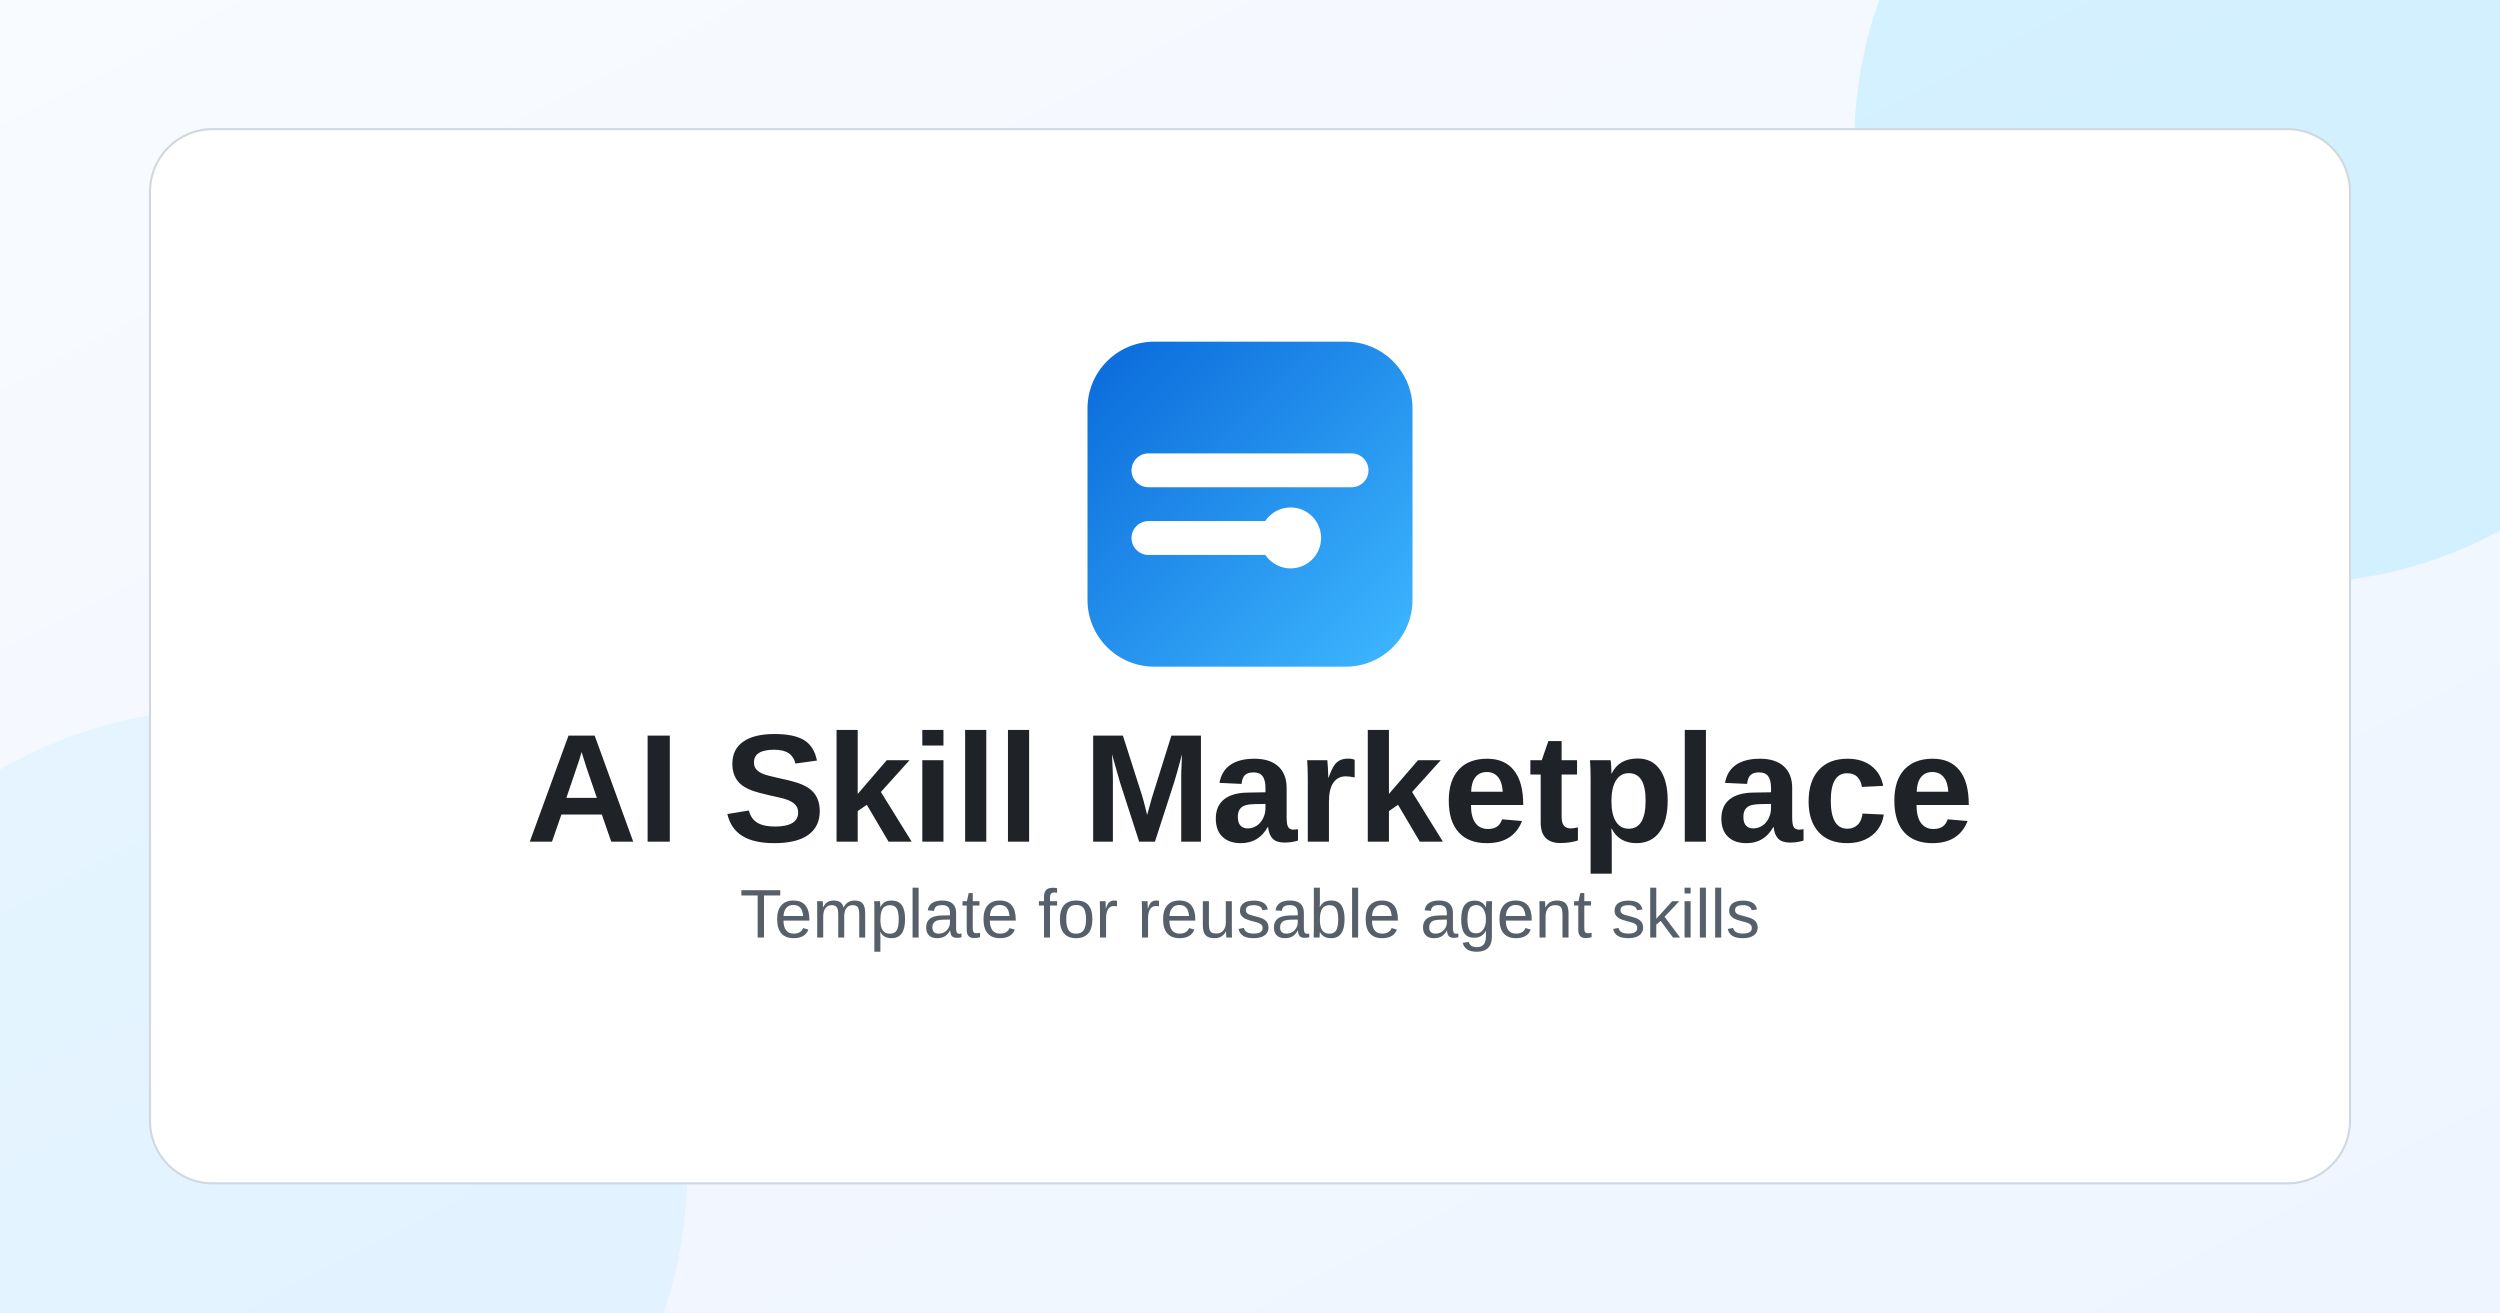
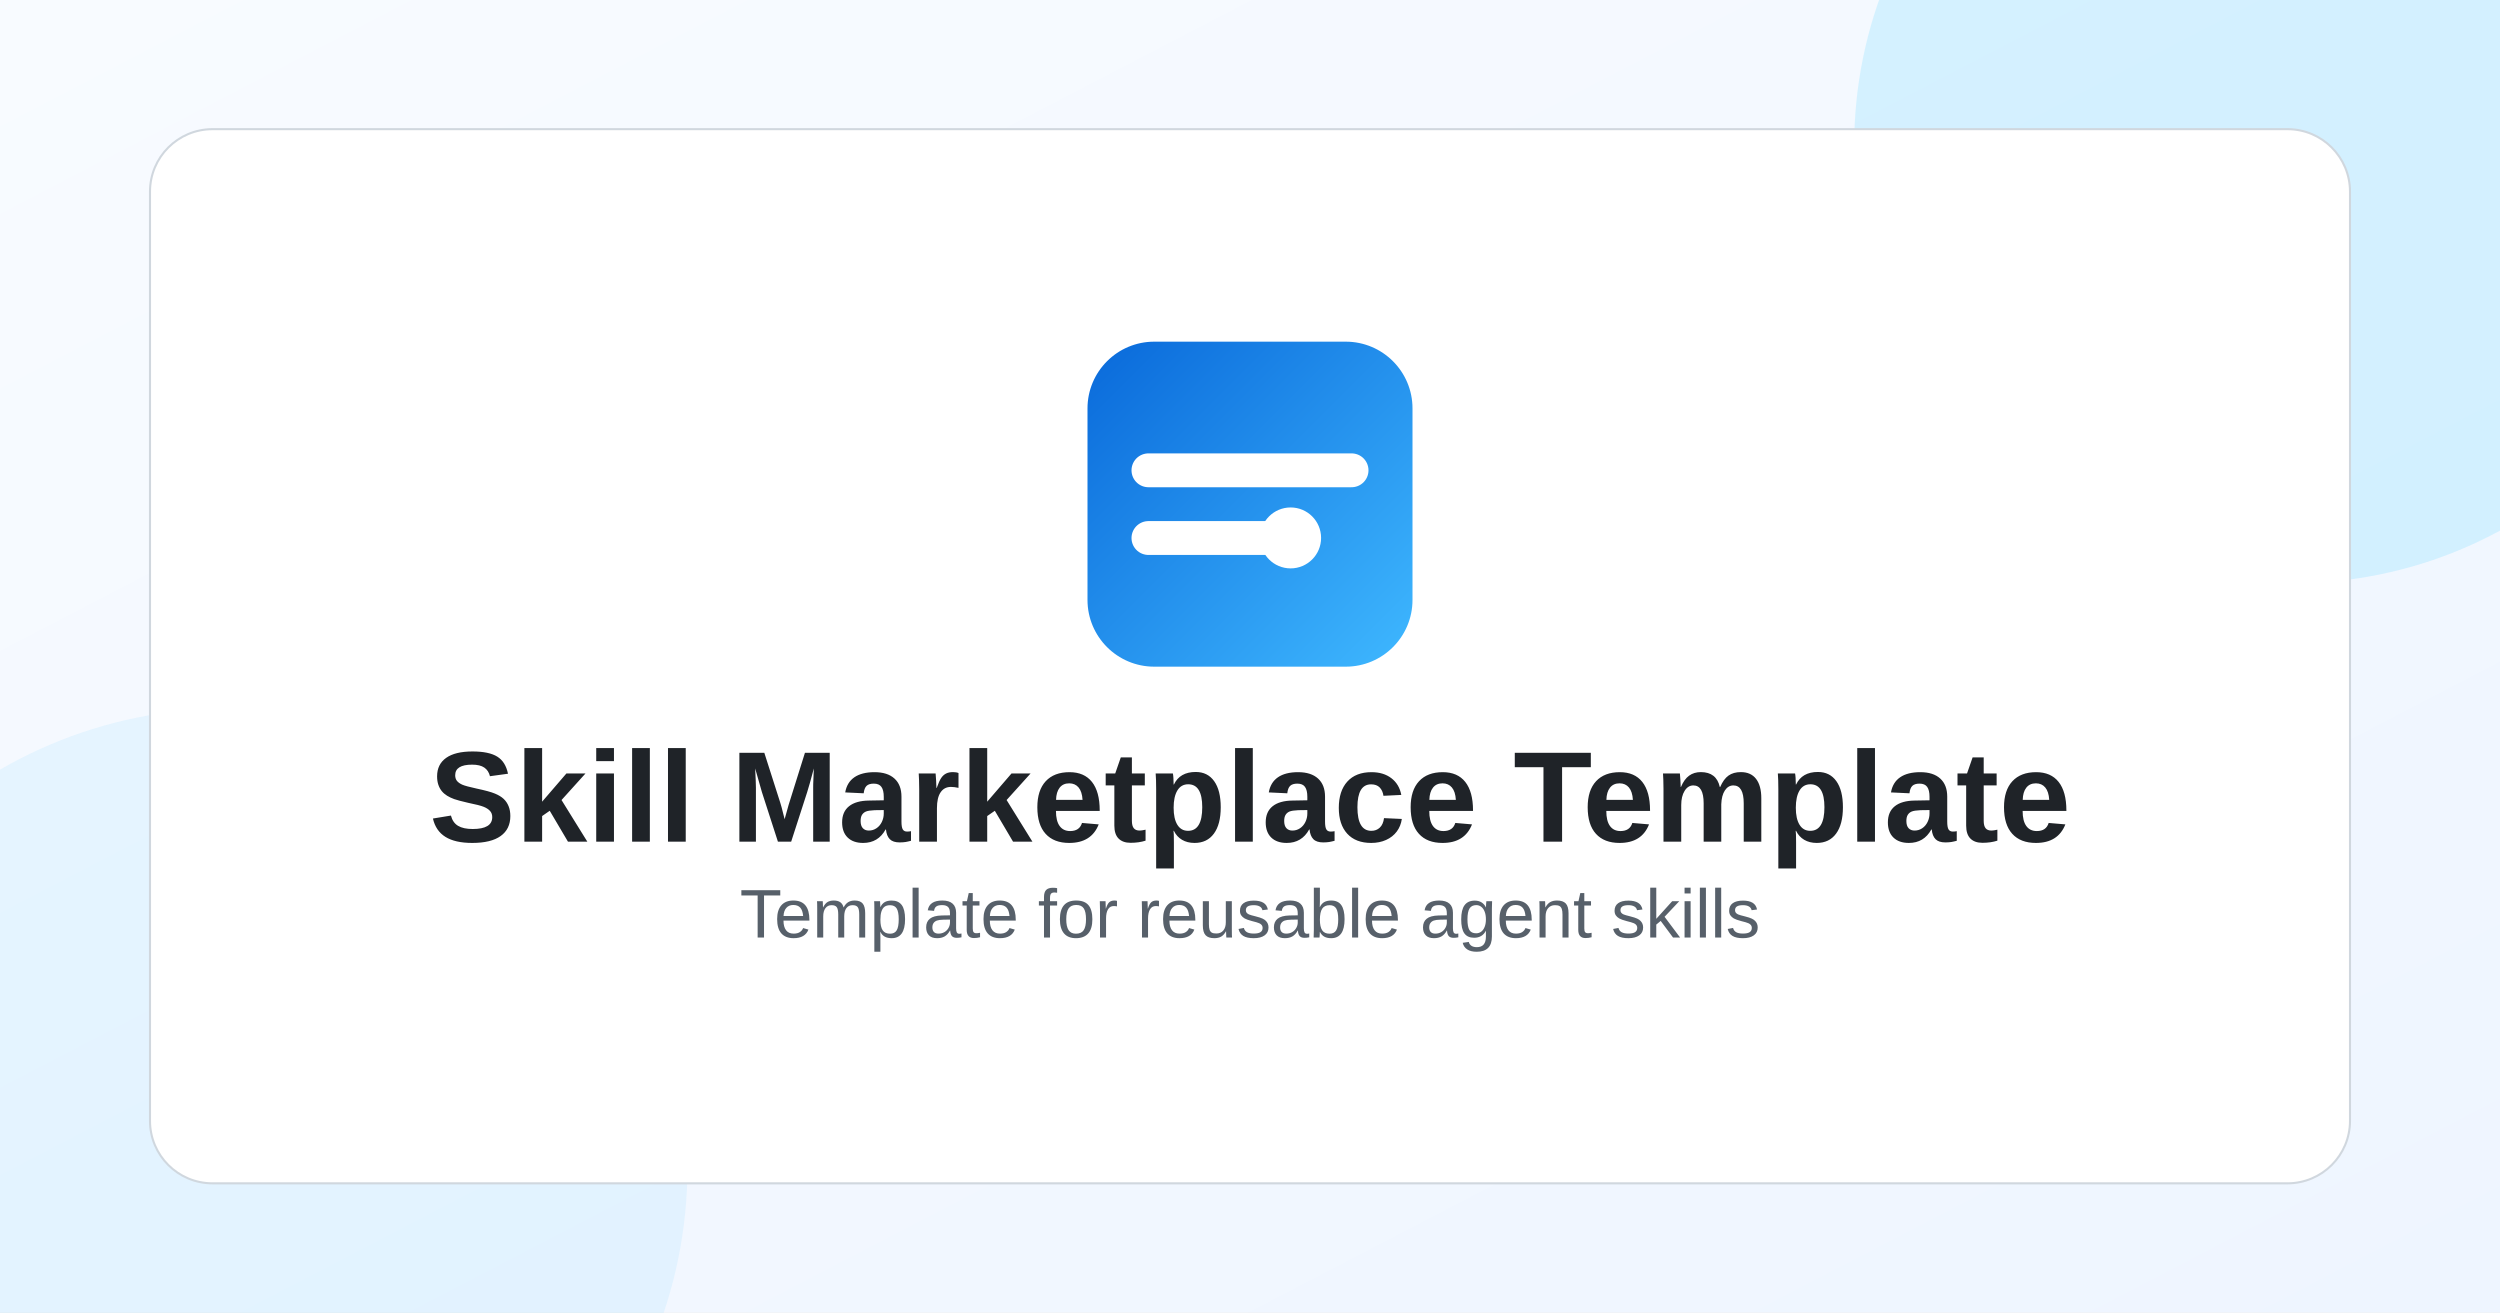
- <svg xmlns="http://www.w3.org/2000/svg" viewBox="0 0 1200 630" role="img" aria-label="AI Skill Marketplace Preview">
+ <svg xmlns="http://www.w3.org/2000/svg" viewBox="0 0 1200 630" role="img" aria-label="Skill Marketplace Preview">
  <defs>
    <linearGradient id="bg" x1="0" y1="0" x2="1" y2="1">
      <stop offset="0%" stop-color="#f8fbff" />
      <stop offset="100%" stop-color="#eef5ff" />
    </linearGradient>
    <linearGradient id="brand" x1="0" y1="0" x2="1" y2="1">
      <stop offset="0%" stop-color="#0969da" />
      <stop offset="100%" stop-color="#3fb8ff" />
    </linearGradient>
  </defs>
  <rect width="1200" height="630" fill="url(#bg)" />
  <circle cx="1100" cy="70" r="210" fill="#56d4ff" opacity="0.2" />
  <circle cx="110" cy="560" r="220" fill="#8bd8ff" opacity="0.16" />
  <rect x="72" y="62" width="1056" height="506" rx="30" fill="#ffffff" />
  <rect x="72" y="62" width="1056" height="506" rx="30" fill="none" stroke="#d0d7de" />
  <g transform="translate(522 164) scale(1.392857)">
    <g transform="translate(-183.518 -89.714)">
      <rect x="183.518" y="89.714" width="112" height="112" rx="23" fill="url(#brand)" style="stroke-width: 1;" />
      <g transform="matrix(1, 0, 0, 1, 0, 5.250008)">
        <g transform="matrix(1.166667, 0, 0, 1.166667, 183.518, 84.66698)">
          <path d="M 18 37.826 L 78 37.826 M 18 57.826 L 60 57.826" stroke="#ffffff" stroke-width="10" stroke-linecap="round" />
        </g>
      </g>
      <circle cx="253.518" cy="157.347" r="10.5" fill="#ffffff" style="stroke-width: 1.167;" />
    </g>
  </g>
-   <text x="600" y="404" text-anchor="middle" font-family="Arial, sans-serif" font-size="74" font-weight="700" fill="#1f2328">AI Skill Marketplace</text>
+   <text x="600" y="404" text-anchor="middle" font-family="Arial, sans-serif" font-size="62" font-weight="700" fill="#1f2328">Skill Marketplace Template</text>
  <text x="600" y="450" text-anchor="middle" font-family="Arial, sans-serif" font-size="33" fill="#57606a">Template for reusable agent skills</text>
</svg>
